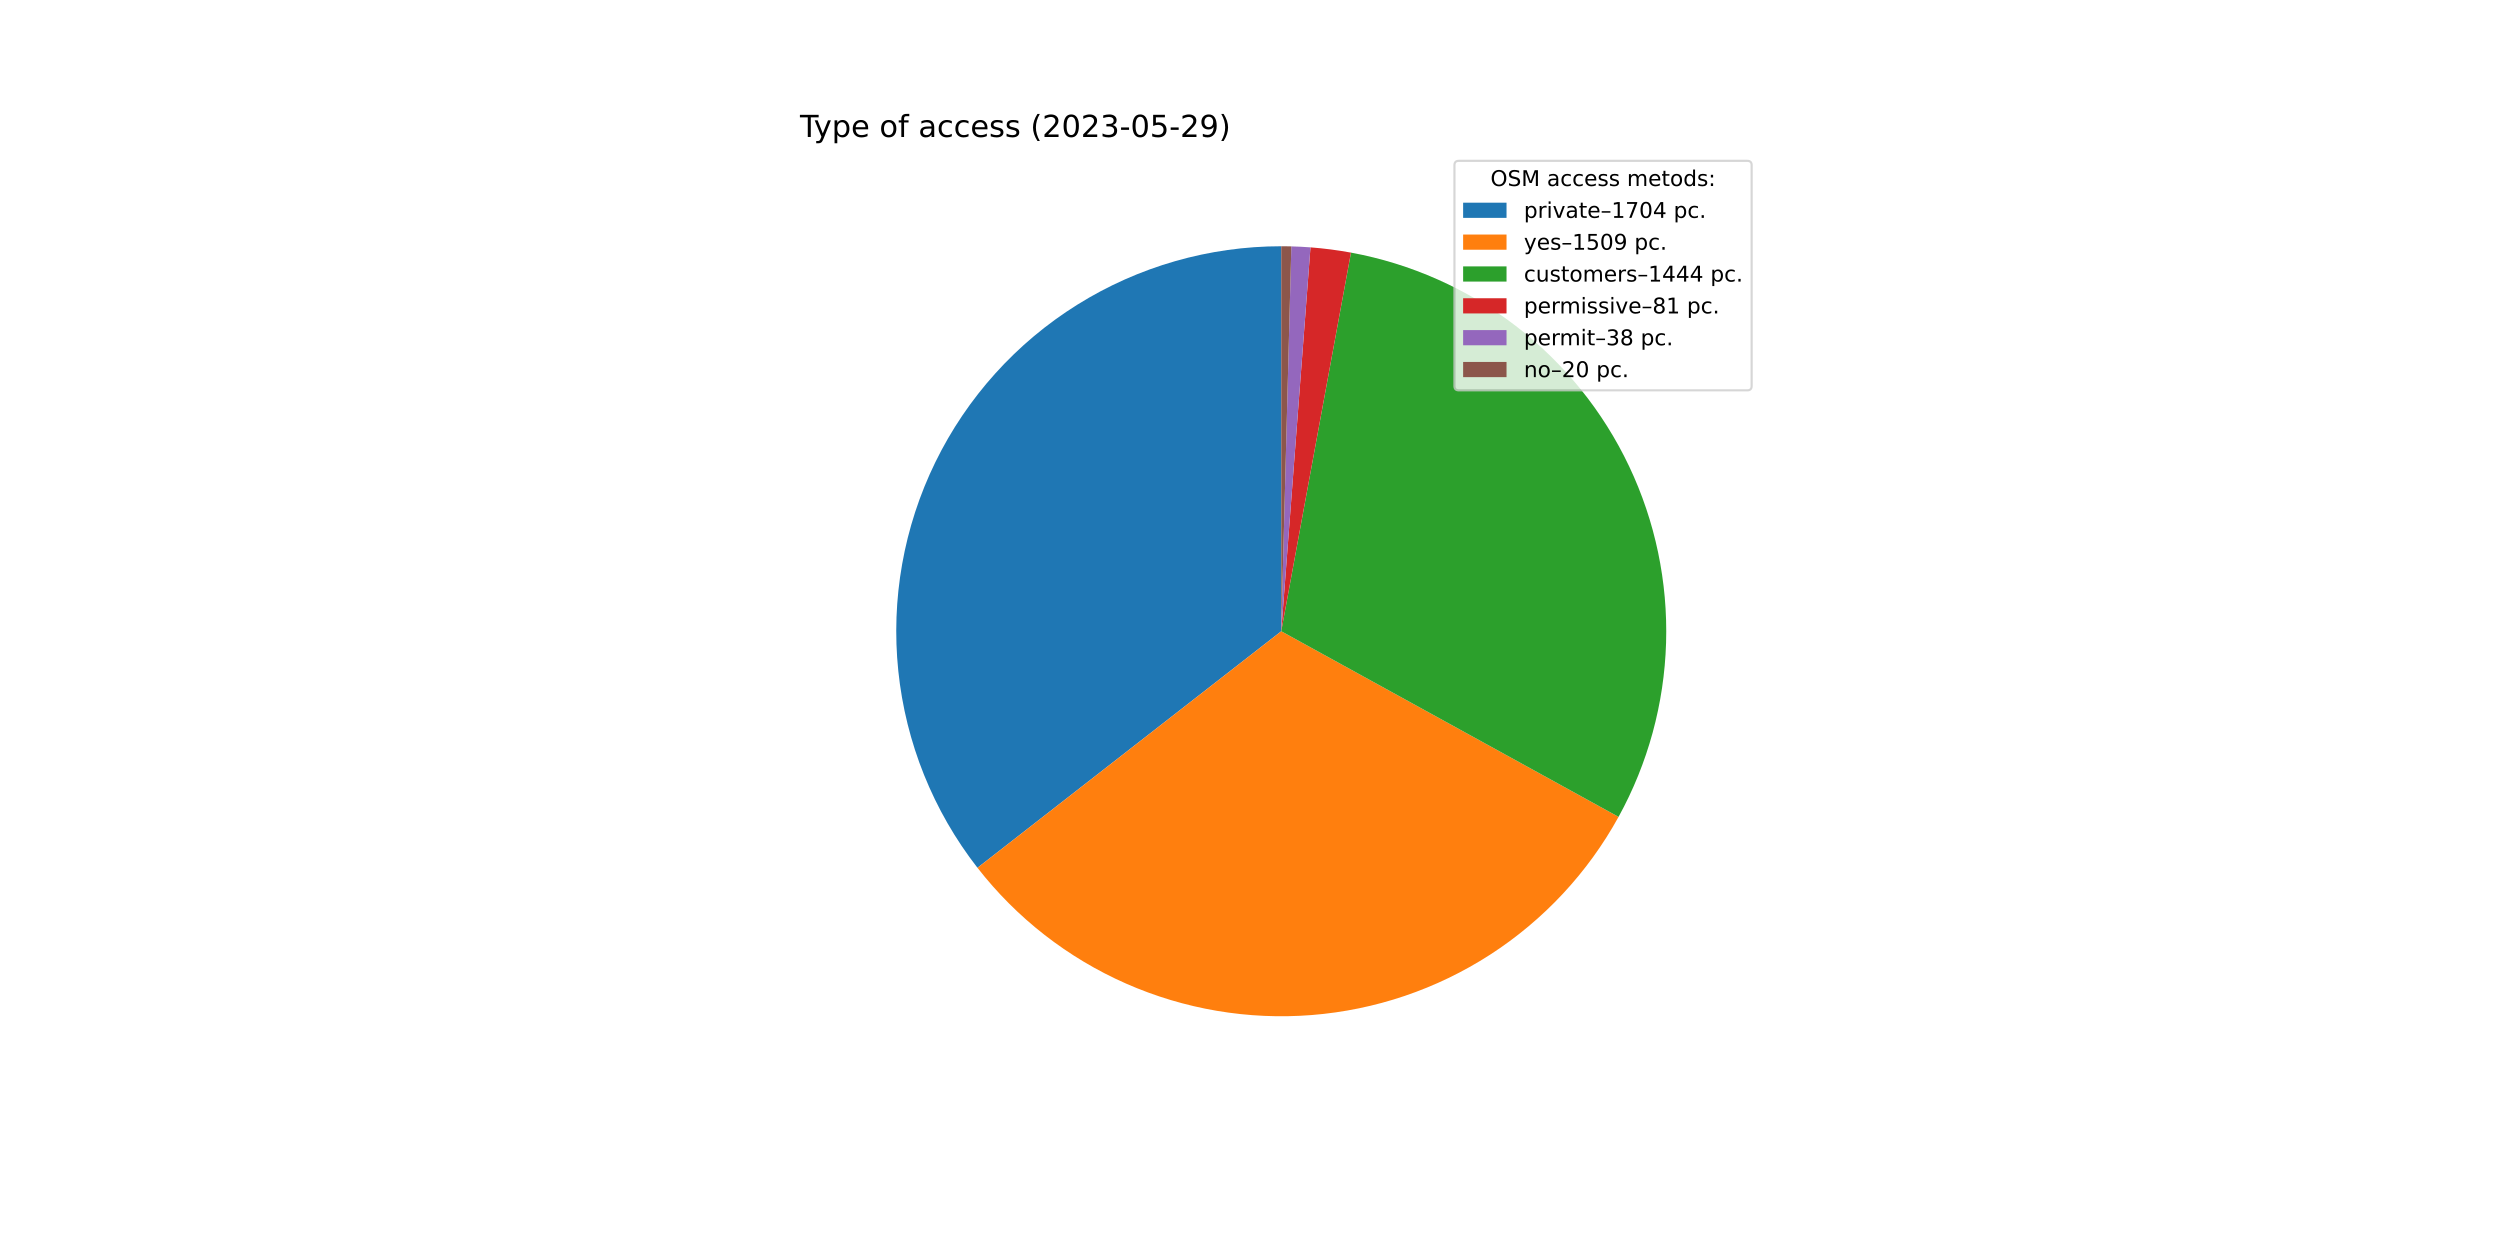
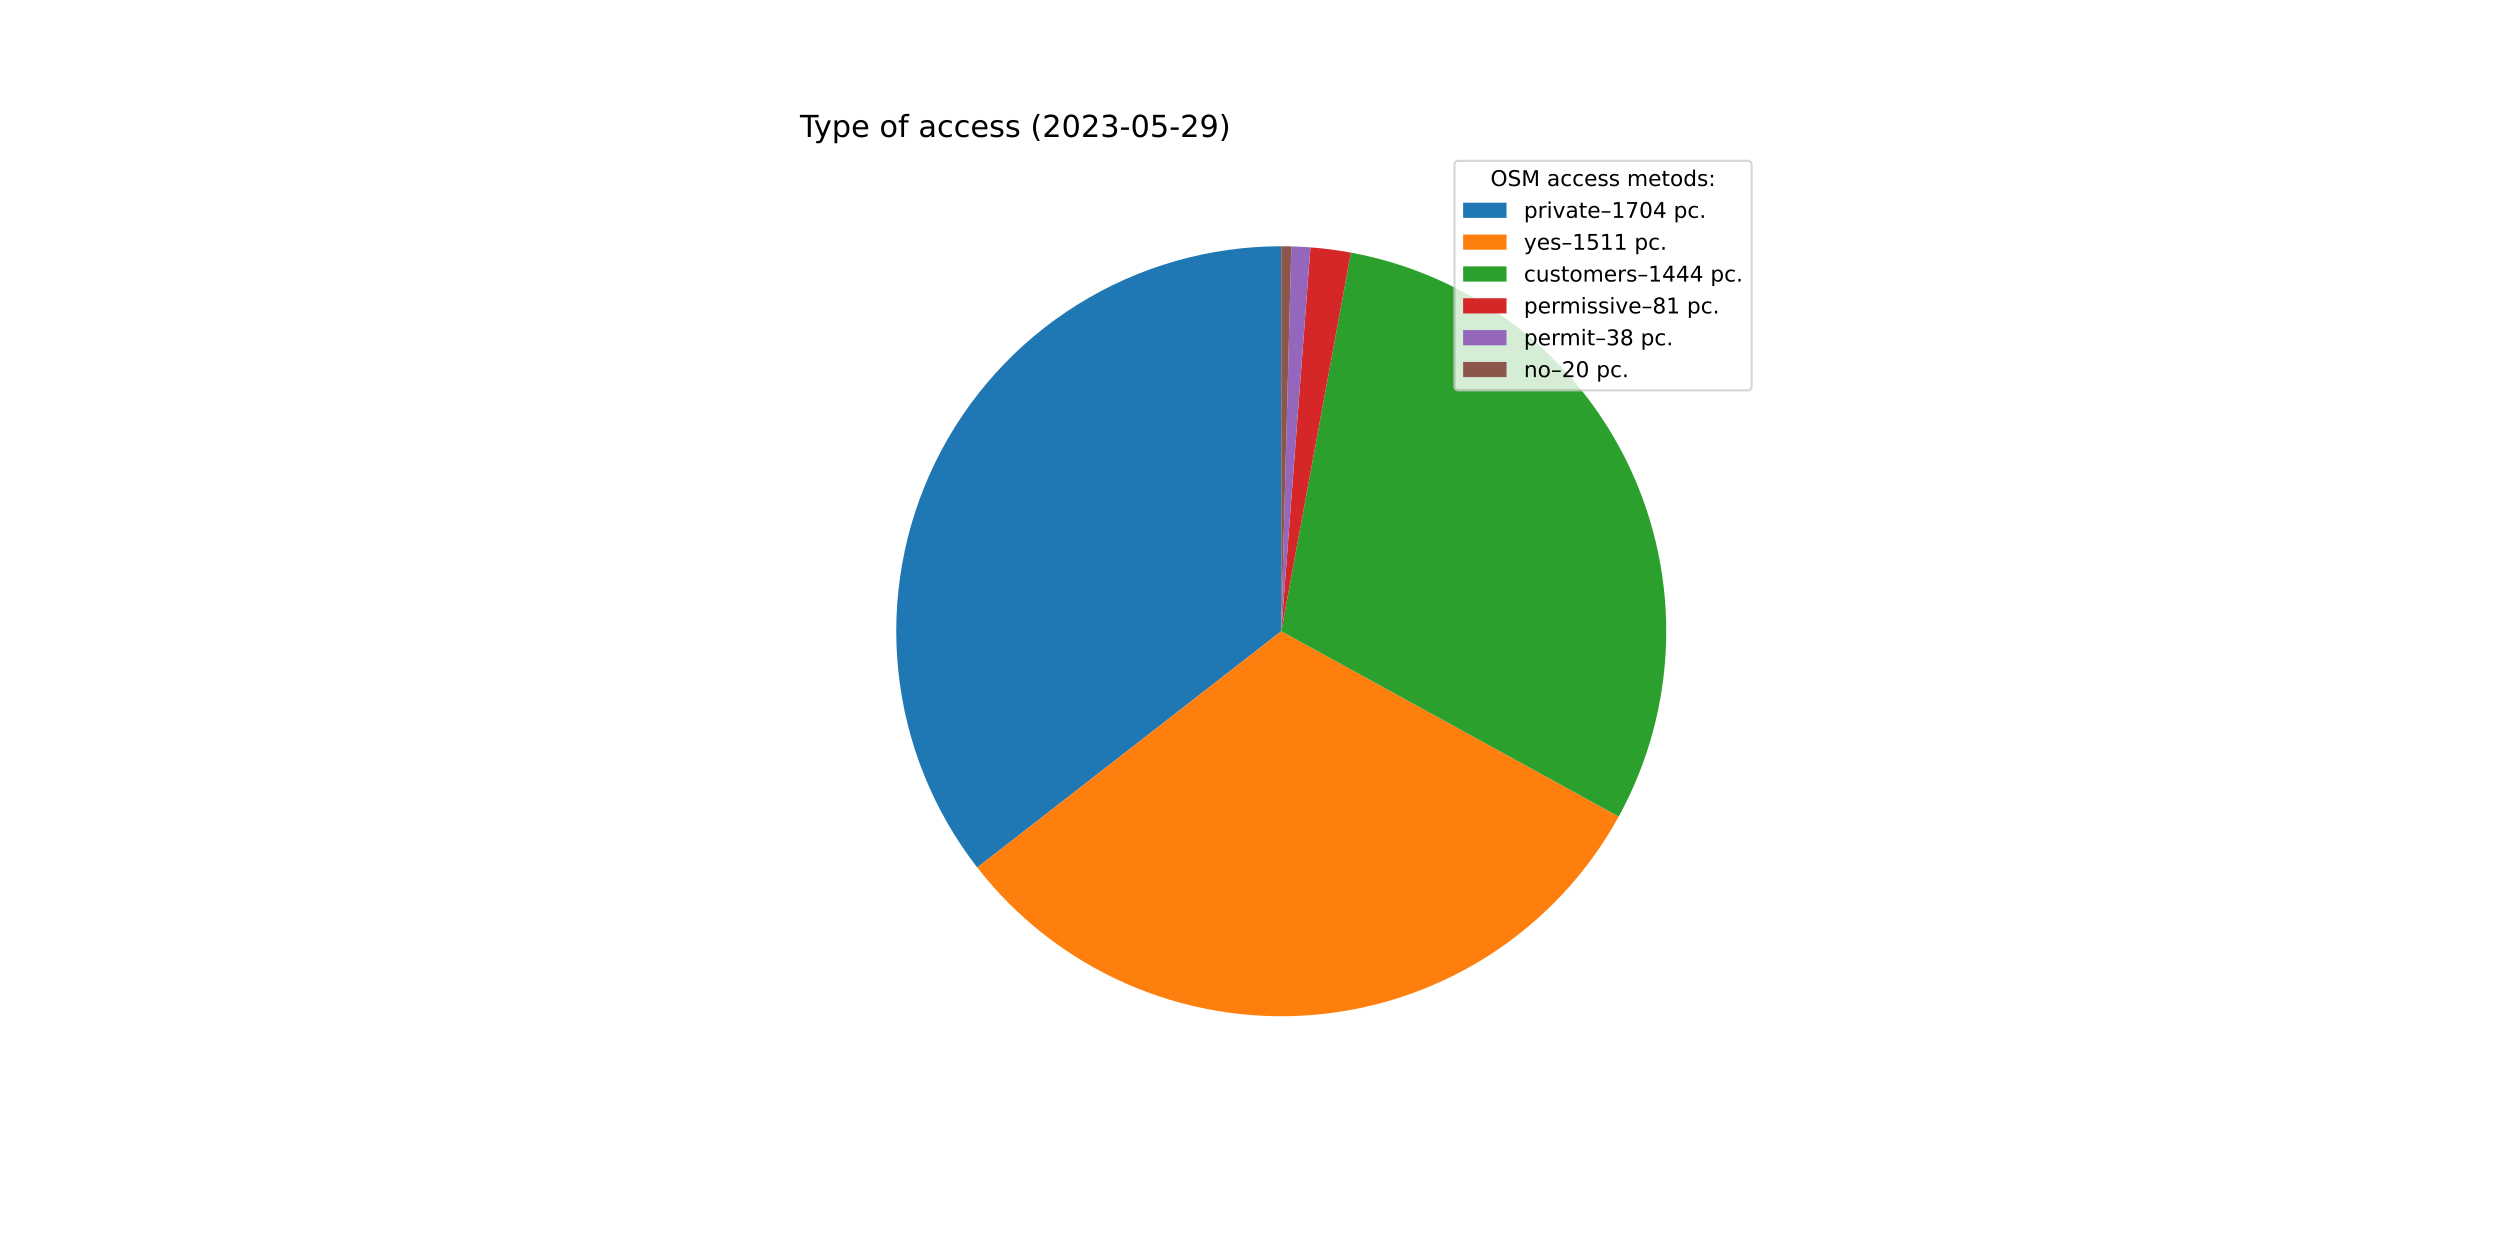
<svg xmlns="http://www.w3.org/2000/svg" xmlns:xlink="http://www.w3.org/1999/xlink" width="1152pt" height="576pt" viewBox="0 0 1152 576" version="1.1">
  <defs>
    <style type="text/css">*{stroke-linejoin: round; stroke-linecap: butt}</style>
  </defs>
  <g id="figure_1">
    <g id="patch_1">
      <path d="M 0 576  L 1152 576  L 1152 0  L 0 0  z " style="fill: #ffffff" />
    </g>
    <g id="axes_1">
      <g id="patch_2">
-         <path d="M 590.4 113.472  C 557.184 113.472 524.626 122.801 496.449 140.391  C 468.273 157.982 445.596 183.137 431.01 212.979  C 416.425 242.822 410.51 276.17 413.941 309.208  C 417.373 342.247 430.015 373.667 450.423 399.875  L 590.4 290.88  L 590.4 113.472  z " style="fill: #1f77b4" />
+         <path d="M 590.4 113.472  C 557.198 113.472 524.653 122.793 496.484 140.369  C 468.316 157.946 445.64 183.082 431.046 212.905  C 416.453 242.729 410.521 276.058 413.929 309.085  C 417.336 342.112 429.947 373.529 450.321 399.745  L 590.4 290.88  L 590.4 113.472  z " style="fill: #1f77b4" />
      </g>
      <g id="patch_3">
-         <path d="M 450.423 399.875  C 468.47 423.052 491.994 441.388 518.876 453.231  C 545.757 465.074 575.164 470.057 604.447 467.731  C 633.729 465.405 661.981 455.843 686.656 439.905  C 711.331 423.967 731.666 402.147 745.828 376.412  L 590.4 290.88  L 450.423 399.875  z " style="fill: #ff7f0e" />
+         <path d="M 450.321 399.745  C 468.363 422.96 491.897 441.33 518.797 453.197  C 545.698 465.063 575.131 470.058 604.441 467.731  C 633.75 465.405 662.027 455.827 686.718 439.865  C 711.409 423.902 731.749 402.049 745.902 376.278  L 590.4 290.88  L 450.321 399.745  z " style="fill: #ff7f0e" />
      </g>
      <g id="patch_4">
-         <path d="M 745.828 376.412  C 759.374 351.796 766.881 324.31 767.727 296.225  C 768.574 268.14 762.736 240.252 750.697 214.864  C 738.658 189.477 720.758 167.309 698.476 150.192  C 676.194 133.075 650.161 121.494 622.528 116.405  L 590.4 290.88  L 745.828 376.412  z " style="fill: #2ca02c" />
+         <path d="M 745.902 376.278  C 759.421 351.66 766.904 324.18 767.731 296.106  C 768.558 268.033 762.708 240.16 750.661 214.789  C 738.615 189.418 720.715 167.266 698.438 150.162  C 676.16 133.059 650.137 121.487 622.515 116.403  L 590.4 290.88  L 745.902 376.278  z " style="fill: #2ca02c" />
      </g>
      <g id="patch_5">
-         <path d="M 622.528 116.405  C 619.442 115.837 616.342 115.351 613.23 114.947  C 610.118 114.543 606.996 114.222 603.867 113.984  L 590.4 290.88  L 622.528 116.405  z " style="fill: #d62728" />
+         <path d="M 622.515 116.403  C 619.43 115.835 616.331 115.349 613.22 114.946  C 610.11 114.542 606.989 114.221 603.862 113.983  L 590.4 290.88  L 622.515 116.403  z " style="fill: #d62728" />
      </g>
      <g id="patch_6">
-         <path d="M 603.867 113.984  C 602.4 113.872 600.931 113.779 599.46 113.704  C 597.99 113.628 596.519 113.571 595.048 113.533  L 590.4 290.88  L 603.867 113.984  z " style="fill: #9467bd" />
+         <path d="M 603.862 113.983  C 602.395 113.872 600.926 113.778 599.457 113.703  C 597.987 113.628 596.517 113.571 595.046 113.533  L 590.4 290.88  L 603.862 113.983  z " style="fill: #9467bd" />
      </g>
      <g id="patch_7">
-         <path d="M 595.048 113.533  C 594.273 113.513 593.499 113.497 592.724 113.487  C 591.949 113.477 591.175 113.472 590.4 113.472  L 590.4 290.88  L 595.048 113.533  z " style="fill: #8c564b" />
+         <path d="M 595.046 113.533  C 594.272 113.513 593.497 113.497 592.723 113.487  C 591.949 113.477 591.174 113.472 590.4 113.472  L 590.4 290.88  L 595.046 113.533  z " style="fill: #8c564b" />
      </g>
      <g id="matplotlib.axis_1" />
      <g id="matplotlib.axis_2" />
      <g id="text_1">
        <g transform="translate(368.64 63.12)scale(0.14 -0.14)">
          <defs>
            <path id="DejaVuSans-54" d="M -19 4666  L 3928 4666  L 3928 4134  L 2272 4134  L 2272 0  L 1638 0  L 1638 4134  L -19 4134  L -19 4666  z " transform="scale(0.015625)" />
            <path id="DejaVuSans-79" d="M 2059 -325  Q 1816 -950 1584 -1140  Q 1353 -1331 966 -1331  L 506 -1331  L 506 -850  L 844 -850  Q 1081 -850 1212 -737  Q 1344 -625 1503 -206  L 1606 56  L 191 3500  L 800 3500  L 1894 763  L 2988 3500  L 3597 3500  L 2059 -325  z " transform="scale(0.015625)" />
            <path id="DejaVuSans-70" d="M 1159 525  L 1159 -1331  L 581 -1331  L 581 3500  L 1159 3500  L 1159 2969  Q 1341 3281 1617 3432  Q 1894 3584 2278 3584  Q 2916 3584 3314 3078  Q 3713 2572 3713 1747  Q 3713 922 3314 415  Q 2916 -91 2278 -91  Q 1894 -91 1617 61  Q 1341 213 1159 525  z M 3116 1747  Q 3116 2381 2855 2742  Q 2594 3103 2138 3103  Q 1681 3103 1420 2742  Q 1159 2381 1159 1747  Q 1159 1113 1420 752  Q 1681 391 2138 391  Q 2594 391 2855 752  Q 3116 1113 3116 1747  z " transform="scale(0.015625)" />
            <path id="DejaVuSans-65" d="M 3597 1894  L 3597 1613  L 953 1613  Q 991 1019 1311 708  Q 1631 397 2203 397  Q 2534 397 2845 478  Q 3156 559 3463 722  L 3463 178  Q 3153 47 2828 -22  Q 2503 -91 2169 -91  Q 1331 -91 842 396  Q 353 884 353 1716  Q 353 2575 817 3079  Q 1281 3584 2069 3584  Q 2775 3584 3186 3129  Q 3597 2675 3597 1894  z M 3022 2063  Q 3016 2534 2758 2815  Q 2500 3097 2075 3097  Q 1594 3097 1305 2825  Q 1016 2553 972 2059  L 3022 2063  z " transform="scale(0.015625)" />
            <path id="DejaVuSans-20" transform="scale(0.015625)" />
            <path id="DejaVuSans-6f" d="M 1959 3097  Q 1497 3097 1228 2736  Q 959 2375 959 1747  Q 959 1119 1226 758  Q 1494 397 1959 397  Q 2419 397 2687 759  Q 2956 1122 2956 1747  Q 2956 2369 2687 2733  Q 2419 3097 1959 3097  z M 1959 3584  Q 2709 3584 3137 3096  Q 3566 2609 3566 1747  Q 3566 888 3137 398  Q 2709 -91 1959 -91  Q 1206 -91 779 398  Q 353 888 353 1747  Q 353 2609 779 3096  Q 1206 3584 1959 3584  z " transform="scale(0.015625)" />
            <path id="DejaVuSans-66" d="M 2375 4863  L 2375 4384  L 1825 4384  Q 1516 4384 1395 4259  Q 1275 4134 1275 3809  L 1275 3500  L 2222 3500  L 2222 3053  L 1275 3053  L 1275 0  L 697 0  L 697 3053  L 147 3053  L 147 3500  L 697 3500  L 697 3744  Q 697 4328 969 4595  Q 1241 4863 1831 4863  L 2375 4863  z " transform="scale(0.015625)" />
            <path id="DejaVuSans-61" d="M 2194 1759  Q 1497 1759 1228 1600  Q 959 1441 959 1056  Q 959 750 1161 570  Q 1363 391 1709 391  Q 2188 391 2477 730  Q 2766 1069 2766 1631  L 2766 1759  L 2194 1759  z M 3341 1997  L 3341 0  L 2766 0  L 2766 531  Q 2569 213 2275 61  Q 1981 -91 1556 -91  Q 1019 -91 701 211  Q 384 513 384 1019  Q 384 1609 779 1909  Q 1175 2209 1959 2209  L 2766 2209  L 2766 2266  Q 2766 2663 2505 2880  Q 2244 3097 1772 3097  Q 1472 3097 1187 3025  Q 903 2953 641 2809  L 641 3341  Q 956 3463 1253 3523  Q 1550 3584 1831 3584  Q 2591 3584 2966 3190  Q 3341 2797 3341 1997  z " transform="scale(0.015625)" />
            <path id="DejaVuSans-63" d="M 3122 3366  L 3122 2828  Q 2878 2963 2633 3030  Q 2388 3097 2138 3097  Q 1578 3097 1268 2742  Q 959 2388 959 1747  Q 959 1106 1268 751  Q 1578 397 2138 397  Q 2388 397 2633 464  Q 2878 531 3122 666  L 3122 134  Q 2881 22 2623 -34  Q 2366 -91 2075 -91  Q 1284 -91 818 406  Q 353 903 353 1747  Q 353 2603 823 3093  Q 1294 3584 2113 3584  Q 2378 3584 2631 3529  Q 2884 3475 3122 3366  z " transform="scale(0.015625)" />
            <path id="DejaVuSans-73" d="M 2834 3397  L 2834 2853  Q 2591 2978 2328 3040  Q 2066 3103 1784 3103  Q 1356 3103 1142 2972  Q 928 2841 928 2578  Q 928 2378 1081 2264  Q 1234 2150 1697 2047  L 1894 2003  Q 2506 1872 2764 1633  Q 3022 1394 3022 966  Q 3022 478 2636 193  Q 2250 -91 1575 -91  Q 1294 -91 989 -36  Q 684 19 347 128  L 347 722  Q 666 556 975 473  Q 1284 391 1588 391  Q 1994 391 2212 530  Q 2431 669 2431 922  Q 2431 1156 2273 1281  Q 2116 1406 1581 1522  L 1381 1569  Q 847 1681 609 1914  Q 372 2147 372 2553  Q 372 3047 722 3315  Q 1072 3584 1716 3584  Q 2034 3584 2315 3537  Q 2597 3491 2834 3397  z " transform="scale(0.015625)" />
            <path id="DejaVuSans-28" d="M 1984 4856  Q 1566 4138 1362 3434  Q 1159 2731 1159 2009  Q 1159 1288 1364 580  Q 1569 -128 1984 -844  L 1484 -844  Q 1016 -109 783 600  Q 550 1309 550 2009  Q 550 2706 781 3412  Q 1013 4119 1484 4856  L 1984 4856  z " transform="scale(0.015625)" />
            <path id="DejaVuSans-32" d="M 1228 531  L 3431 531  L 3431 0  L 469 0  L 469 531  Q 828 903 1448 1529  Q 2069 2156 2228 2338  Q 2531 2678 2651 2914  Q 2772 3150 2772 3378  Q 2772 3750 2511 3984  Q 2250 4219 1831 4219  Q 1534 4219 1204 4116  Q 875 4013 500 3803  L 500 4441  Q 881 4594 1212 4672  Q 1544 4750 1819 4750  Q 2544 4750 2975 4387  Q 3406 4025 3406 3419  Q 3406 3131 3298 2873  Q 3191 2616 2906 2266  Q 2828 2175 2409 1742  Q 1991 1309 1228 531  z " transform="scale(0.015625)" />
            <path id="DejaVuSans-30" d="M 2034 4250  Q 1547 4250 1301 3770  Q 1056 3291 1056 2328  Q 1056 1369 1301 889  Q 1547 409 2034 409  Q 2525 409 2770 889  Q 3016 1369 3016 2328  Q 3016 3291 2770 3770  Q 2525 4250 2034 4250  z M 2034 4750  Q 2819 4750 3233 4129  Q 3647 3509 3647 2328  Q 3647 1150 3233 529  Q 2819 -91 2034 -91  Q 1250 -91 836 529  Q 422 1150 422 2328  Q 422 3509 836 4129  Q 1250 4750 2034 4750  z " transform="scale(0.015625)" />
            <path id="DejaVuSans-33" d="M 2597 2516  Q 3050 2419 3304 2112  Q 3559 1806 3559 1356  Q 3559 666 3084 287  Q 2609 -91 1734 -91  Q 1441 -91 1130 -33  Q 819 25 488 141  L 488 750  Q 750 597 1062 519  Q 1375 441 1716 441  Q 2309 441 2620 675  Q 2931 909 2931 1356  Q 2931 1769 2642 2001  Q 2353 2234 1838 2234  L 1294 2234  L 1294 2753  L 1863 2753  Q 2328 2753 2575 2939  Q 2822 3125 2822 3475  Q 2822 3834 2567 4026  Q 2313 4219 1838 4219  Q 1578 4219 1281 4162  Q 984 4106 628 3988  L 628 4550  Q 988 4650 1302 4700  Q 1616 4750 1894 4750  Q 2613 4750 3031 4423  Q 3450 4097 3450 3541  Q 3450 3153 3228 2886  Q 3006 2619 2597 2516  z " transform="scale(0.015625)" />
            <path id="DejaVuSans-2d" d="M 313 2009  L 1997 2009  L 1997 1497  L 313 1497  L 313 2009  z " transform="scale(0.015625)" />
            <path id="DejaVuSans-35" d="M 691 4666  L 3169 4666  L 3169 4134  L 1269 4134  L 1269 2991  Q 1406 3038 1543 3061  Q 1681 3084 1819 3084  Q 2600 3084 3056 2656  Q 3513 2228 3513 1497  Q 3513 744 3044 326  Q 2575 -91 1722 -91  Q 1428 -91 1123 -41  Q 819 9 494 109  L 494 744  Q 775 591 1075 516  Q 1375 441 1709 441  Q 2250 441 2565 725  Q 2881 1009 2881 1497  Q 2881 1984 2565 2268  Q 2250 2553 1709 2553  Q 1456 2553 1204 2497  Q 953 2441 691 2322  L 691 4666  z " transform="scale(0.015625)" />
            <path id="DejaVuSans-39" d="M 703 97  L 703 672  Q 941 559 1184 500  Q 1428 441 1663 441  Q 2288 441 2617 861  Q 2947 1281 2994 2138  Q 2813 1869 2534 1725  Q 2256 1581 1919 1581  Q 1219 1581 811 2004  Q 403 2428 403 3163  Q 403 3881 828 4315  Q 1253 4750 1959 4750  Q 2769 4750 3195 4129  Q 3622 3509 3622 2328  Q 3622 1225 3098 567  Q 2575 -91 1691 -91  Q 1453 -91 1209 -44  Q 966 3 703 97  z M 1959 2075  Q 2384 2075 2632 2365  Q 2881 2656 2881 3163  Q 2881 3666 2632 3958  Q 2384 4250 1959 4250  Q 1534 4250 1286 3958  Q 1038 3666 1038 3163  Q 1038 2656 1286 2365  Q 1534 2075 1959 2075  z " transform="scale(0.015625)" />
            <path id="DejaVuSans-29" d="M 513 4856  L 1013 4856  Q 1481 4119 1714 3412  Q 1947 2706 1947 2009  Q 1947 1309 1714 600  Q 1481 -109 1013 -844  L 513 -844  Q 928 -128 1133 580  Q 1338 1288 1338 2009  Q 1338 2731 1133 3434  Q 928 4138 513 4856  z " transform="scale(0.015625)" />
          </defs>
          <use xlink:href="#DejaVuSans-54" />
          <use xlink:href="#DejaVuSans-79" x="45.459" />
          <use xlink:href="#DejaVuSans-70" x="104.639" />
          <use xlink:href="#DejaVuSans-65" x="168.115" />
          <use xlink:href="#DejaVuSans-20" x="229.639" />
          <use xlink:href="#DejaVuSans-6f" x="261.426" />
          <use xlink:href="#DejaVuSans-66" x="322.607" />
          <use xlink:href="#DejaVuSans-20" x="357.812" />
          <use xlink:href="#DejaVuSans-61" x="389.6" />
          <use xlink:href="#DejaVuSans-63" x="450.879" />
          <use xlink:href="#DejaVuSans-63" x="505.859" />
          <use xlink:href="#DejaVuSans-65" x="560.84" />
          <use xlink:href="#DejaVuSans-73" x="622.363" />
          <use xlink:href="#DejaVuSans-73" x="674.463" />
          <use xlink:href="#DejaVuSans-20" x="726.562" />
          <use xlink:href="#DejaVuSans-28" x="758.35" />
          <use xlink:href="#DejaVuSans-32" x="797.363" />
          <use xlink:href="#DejaVuSans-30" x="860.986" />
          <use xlink:href="#DejaVuSans-32" x="924.609" />
          <use xlink:href="#DejaVuSans-33" x="988.232" />
          <use xlink:href="#DejaVuSans-2d" x="1051.855" />
          <use xlink:href="#DejaVuSans-30" x="1087.939" />
          <use xlink:href="#DejaVuSans-35" x="1151.562" />
          <use xlink:href="#DejaVuSans-2d" x="1215.186" />
          <use xlink:href="#DejaVuSans-32" x="1251.27" />
          <use xlink:href="#DejaVuSans-39" x="1314.893" />
          <use xlink:href="#DejaVuSans-29" x="1378.516" />
        </g>
      </g>
      <g id="legend_1">
        <g id="patch_8">
          <path d="M 672.208 179.867  L 805.16 179.867  Q 807.16 179.867 807.16 177.867  L 807.16 76.12  Q 807.16 74.12 805.16 74.12  L 672.208 74.12  Q 670.208 74.12 670.208 76.12  L 670.208 177.867  Q 670.208 179.867 672.208 179.867  z " style="fill: #ffffff; opacity: 0.8; stroke: #cccccc; stroke-linejoin: miter" />
        </g>
        <g id="text_2">
          <g transform="translate(686.8038 85.71844)scale(0.1 -0.1)">
            <defs>
              <path id="DejaVuSans-4f" d="M 2522 4238  Q 1834 4238 1429 3725  Q 1025 3213 1025 2328  Q 1025 1447 1429 934  Q 1834 422 2522 422  Q 3209 422 3611 934  Q 4013 1447 4013 2328  Q 4013 3213 3611 3725  Q 3209 4238 2522 4238  z M 2522 4750  Q 3503 4750 4090 4092  Q 4678 3434 4678 2328  Q 4678 1225 4090 567  Q 3503 -91 2522 -91  Q 1538 -91 948 565  Q 359 1222 359 2328  Q 359 3434 948 4092  Q 1538 4750 2522 4750  z " transform="scale(0.015625)" />
              <path id="DejaVuSans-53" d="M 3425 4513  L 3425 3897  Q 3066 4069 2747 4153  Q 2428 4238 2131 4238  Q 1616 4238 1336 4038  Q 1056 3838 1056 3469  Q 1056 3159 1242 3001  Q 1428 2844 1947 2747  L 2328 2669  Q 3034 2534 3370 2195  Q 3706 1856 3706 1288  Q 3706 609 3251 259  Q 2797 -91 1919 -91  Q 1588 -91 1214 -16  Q 841 59 441 206  L 441 856  Q 825 641 1194 531  Q 1563 422 1919 422  Q 2459 422 2753 634  Q 3047 847 3047 1241  Q 3047 1584 2836 1778  Q 2625 1972 2144 2069  L 1759 2144  Q 1053 2284 737 2584  Q 422 2884 422 3419  Q 422 4038 858 4394  Q 1294 4750 2059 4750  Q 2388 4750 2728 4690  Q 3069 4631 3425 4513  z " transform="scale(0.015625)" />
              <path id="DejaVuSans-4d" d="M 628 4666  L 1569 4666  L 2759 1491  L 3956 4666  L 4897 4666  L 4897 0  L 4281 0  L 4281 4097  L 3078 897  L 2444 897  L 1241 4097  L 1241 0  L 628 0  L 628 4666  z " transform="scale(0.015625)" />
              <path id="DejaVuSans-6d" d="M 3328 2828  Q 3544 3216 3844 3400  Q 4144 3584 4550 3584  Q 5097 3584 5394 3201  Q 5691 2819 5691 2113  L 5691 0  L 5113 0  L 5113 2094  Q 5113 2597 4934 2840  Q 4756 3084 4391 3084  Q 3944 3084 3684 2787  Q 3425 2491 3425 1978  L 3425 0  L 2847 0  L 2847 2094  Q 2847 2600 2669 2842  Q 2491 3084 2119 3084  Q 1678 3084 1418 2786  Q 1159 2488 1159 1978  L 1159 0  L 581 0  L 581 3500  L 1159 3500  L 1159 2956  Q 1356 3278 1631 3431  Q 1906 3584 2284 3584  Q 2666 3584 2933 3390  Q 3200 3197 3328 2828  z " transform="scale(0.015625)" />
              <path id="DejaVuSans-74" d="M 1172 4494  L 1172 3500  L 2356 3500  L 2356 3053  L 1172 3053  L 1172 1153  Q 1172 725 1289 603  Q 1406 481 1766 481  L 2356 481  L 2356 0  L 1766 0  Q 1100 0 847 248  Q 594 497 594 1153  L 594 3053  L 172 3053  L 172 3500  L 594 3500  L 594 4494  L 1172 4494  z " transform="scale(0.015625)" />
              <path id="DejaVuSans-64" d="M 2906 2969  L 2906 4863  L 3481 4863  L 3481 0  L 2906 0  L 2906 525  Q 2725 213 2448 61  Q 2172 -91 1784 -91  Q 1150 -91 751 415  Q 353 922 353 1747  Q 353 2572 751 3078  Q 1150 3584 1784 3584  Q 2172 3584 2448 3432  Q 2725 3281 2906 2969  z M 947 1747  Q 947 1113 1208 752  Q 1469 391 1925 391  Q 2381 391 2643 752  Q 2906 1113 2906 1747  Q 2906 2381 2643 2742  Q 2381 3103 1925 3103  Q 1469 3103 1208 2742  Q 947 2381 947 1747  z " transform="scale(0.015625)" />
              <path id="DejaVuSans-3a" d="M 750 794  L 1409 794  L 1409 0  L 750 0  L 750 794  z M 750 3309  L 1409 3309  L 1409 2516  L 750 2516  L 750 3309  z " transform="scale(0.015625)" />
            </defs>
            <use xlink:href="#DejaVuSans-4f" />
            <use xlink:href="#DejaVuSans-53" x="78.711" />
            <use xlink:href="#DejaVuSans-4d" x="142.188" />
            <use xlink:href="#DejaVuSans-20" x="228.467" />
            <use xlink:href="#DejaVuSans-61" x="260.254" />
            <use xlink:href="#DejaVuSans-63" x="321.533" />
            <use xlink:href="#DejaVuSans-63" x="376.514" />
            <use xlink:href="#DejaVuSans-65" x="431.494" />
            <use xlink:href="#DejaVuSans-73" x="493.018" />
            <use xlink:href="#DejaVuSans-73" x="545.117" />
            <use xlink:href="#DejaVuSans-20" x="597.217" />
            <use xlink:href="#DejaVuSans-6d" x="629.004" />
            <use xlink:href="#DejaVuSans-65" x="726.416" />
            <use xlink:href="#DejaVuSans-74" x="787.939" />
            <use xlink:href="#DejaVuSans-6f" x="827.148" />
            <use xlink:href="#DejaVuSans-64" x="888.33" />
            <use xlink:href="#DejaVuSans-73" x="951.807" />
            <use xlink:href="#DejaVuSans-3a" x="1003.906" />
          </g>
        </g>
        <g id="patch_9">
          <path d="M 674.208 100.397  L 694.208 100.397  L 694.208 93.397  L 674.208 93.397  z " style="fill: #1f77b4" />
        </g>
        <g id="text_3">
          <g transform="translate(702.2084 100.3966)scale(0.1 -0.1)">
            <defs>
              <path id="DejaVuSans-72" d="M 2631 2963  Q 2534 3019 2420 3045  Q 2306 3072 2169 3072  Q 1681 3072 1420 2755  Q 1159 2438 1159 1844  L 1159 0  L 581 0  L 581 3500  L 1159 3500  L 1159 2956  Q 1341 3275 1631 3429  Q 1922 3584 2338 3584  Q 2397 3584 2469 3576  Q 2541 3569 2628 3553  L 2631 2963  z " transform="scale(0.015625)" />
              <path id="DejaVuSans-69" d="M 603 3500  L 1178 3500  L 1178 0  L 603 0  L 603 3500  z M 603 4863  L 1178 4863  L 1178 4134  L 603 4134  L 603 4863  z " transform="scale(0.015625)" />
              <path id="DejaVuSans-76" d="M 191 3500  L 800 3500  L 1894 563  L 2988 3500  L 3597 3500  L 2284 0  L 1503 0  L 191 3500  z " transform="scale(0.015625)" />
              <path id="DejaVuSans-2013" d="M 313 1978  L 2888 1978  L 2888 1528  L 313 1528  L 313 1978  z " transform="scale(0.015625)" />
              <path id="DejaVuSans-31" d="M 794 531  L 1825 531  L 1825 4091  L 703 3866  L 703 4441  L 1819 4666  L 2450 4666  L 2450 531  L 3481 531  L 3481 0  L 794 0  L 794 531  z " transform="scale(0.015625)" />
              <path id="DejaVuSans-37" d="M 525 4666  L 3525 4666  L 3525 4397  L 1831 0  L 1172 0  L 2766 4134  L 525 4134  L 525 4666  z " transform="scale(0.015625)" />
              <path id="DejaVuSans-34" d="M 2419 4116  L 825 1625  L 2419 1625  L 2419 4116  z M 2253 4666  L 3047 4666  L 3047 1625  L 3713 1625  L 3713 1100  L 3047 1100  L 3047 0  L 2419 0  L 2419 1100  L 313 1100  L 313 1709  L 2253 4666  z " transform="scale(0.015625)" />
              <path id="DejaVuSans-2e" d="M 684 794  L 1344 794  L 1344 0  L 684 0  L 684 794  z " transform="scale(0.015625)" />
            </defs>
            <use xlink:href="#DejaVuSans-70" />
            <use xlink:href="#DejaVuSans-72" x="63.477" />
            <use xlink:href="#DejaVuSans-69" x="104.59" />
            <use xlink:href="#DejaVuSans-76" x="132.373" />
            <use xlink:href="#DejaVuSans-61" x="191.553" />
            <use xlink:href="#DejaVuSans-74" x="252.832" />
            <use xlink:href="#DejaVuSans-65" x="292.041" />
            <use xlink:href="#DejaVuSans-2013" x="353.564" />
            <use xlink:href="#DejaVuSans-31" x="403.564" />
            <use xlink:href="#DejaVuSans-37" x="467.188" />
            <use xlink:href="#DejaVuSans-30" x="530.811" />
            <use xlink:href="#DejaVuSans-34" x="594.434" />
            <use xlink:href="#DejaVuSans-20" x="658.057" />
            <use xlink:href="#DejaVuSans-70" x="689.844" />
            <use xlink:href="#DejaVuSans-63" x="753.32" />
            <use xlink:href="#DejaVuSans-2e" x="808.301" />
          </g>
        </g>
        <g id="patch_10">
          <path d="M 674.208 115.075  L 694.208 115.075  L 694.208 108.075  L 674.208 108.075  z " style="fill: #ff7f0e" />
        </g>
        <g id="text_4">
          <g transform="translate(702.2084 115.0747)scale(0.1 -0.1)">
            <use xlink:href="#DejaVuSans-79" />
            <use xlink:href="#DejaVuSans-65" x="59.18" />
            <use xlink:href="#DejaVuSans-73" x="120.703" />
            <use xlink:href="#DejaVuSans-2013" x="172.803" />
            <use xlink:href="#DejaVuSans-31" x="222.803" />
            <use xlink:href="#DejaVuSans-35" x="286.426" />
-             <use xlink:href="#DejaVuSans-30" x="350.049" />
-             <use xlink:href="#DejaVuSans-39" x="413.672" />
+             <use xlink:href="#DejaVuSans-31" x="350.049" />
+             <use xlink:href="#DejaVuSans-31" x="413.672" />
            <use xlink:href="#DejaVuSans-20" x="477.295" />
            <use xlink:href="#DejaVuSans-70" x="509.082" />
            <use xlink:href="#DejaVuSans-63" x="572.559" />
            <use xlink:href="#DejaVuSans-2e" x="627.539" />
          </g>
        </g>
        <g id="patch_11">
          <path d="M 674.208 129.753  L 694.208 129.753  L 694.208 122.753  L 674.208 122.753  z " style="fill: #2ca02c" />
        </g>
        <g id="text_5">
          <g transform="translate(702.2084 129.7528)scale(0.1 -0.1)">
            <defs>
              <path id="DejaVuSans-75" d="M 544 1381  L 544 3500  L 1119 3500  L 1119 1403  Q 1119 906 1312 657  Q 1506 409 1894 409  Q 2359 409 2629 706  Q 2900 1003 2900 1516  L 2900 3500  L 3475 3500  L 3475 0  L 2900 0  L 2900 538  Q 2691 219 2414 64  Q 2138 -91 1772 -91  Q 1169 -91 856 284  Q 544 659 544 1381  z M 1991 3584  L 1991 3584  z " transform="scale(0.015625)" />
            </defs>
            <use xlink:href="#DejaVuSans-63" />
            <use xlink:href="#DejaVuSans-75" x="54.98" />
            <use xlink:href="#DejaVuSans-73" x="118.359" />
            <use xlink:href="#DejaVuSans-74" x="170.459" />
            <use xlink:href="#DejaVuSans-6f" x="209.668" />
            <use xlink:href="#DejaVuSans-6d" x="270.85" />
            <use xlink:href="#DejaVuSans-65" x="368.262" />
            <use xlink:href="#DejaVuSans-72" x="429.785" />
            <use xlink:href="#DejaVuSans-73" x="470.898" />
            <use xlink:href="#DejaVuSans-2013" x="522.998" />
            <use xlink:href="#DejaVuSans-31" x="572.998" />
            <use xlink:href="#DejaVuSans-34" x="636.621" />
            <use xlink:href="#DejaVuSans-34" x="700.244" />
            <use xlink:href="#DejaVuSans-34" x="763.867" />
            <use xlink:href="#DejaVuSans-20" x="827.49" />
            <use xlink:href="#DejaVuSans-70" x="859.277" />
            <use xlink:href="#DejaVuSans-63" x="922.754" />
            <use xlink:href="#DejaVuSans-2e" x="977.734" />
          </g>
        </g>
        <g id="patch_12">
          <path d="M 674.208 144.431  L 694.208 144.431  L 694.208 137.431  L 674.208 137.431  z " style="fill: #d62728" />
        </g>
        <g id="text_6">
          <g transform="translate(702.2084 144.4309)scale(0.1 -0.1)">
            <defs>
              <path id="DejaVuSans-38" d="M 2034 2216  Q 1584 2216 1326 1975  Q 1069 1734 1069 1313  Q 1069 891 1326 650  Q 1584 409 2034 409  Q 2484 409 2743 651  Q 3003 894 3003 1313  Q 3003 1734 2745 1975  Q 2488 2216 2034 2216  z M 1403 2484  Q 997 2584 770 2862  Q 544 3141 544 3541  Q 544 4100 942 4425  Q 1341 4750 2034 4750  Q 2731 4750 3128 4425  Q 3525 4100 3525 3541  Q 3525 3141 3298 2862  Q 3072 2584 2669 2484  Q 3125 2378 3379 2068  Q 3634 1759 3634 1313  Q 3634 634 3220 271  Q 2806 -91 2034 -91  Q 1263 -91 848 271  Q 434 634 434 1313  Q 434 1759 690 2068  Q 947 2378 1403 2484  z M 1172 3481  Q 1172 3119 1398 2916  Q 1625 2713 2034 2713  Q 2441 2713 2670 2916  Q 2900 3119 2900 3481  Q 2900 3844 2670 4047  Q 2441 4250 2034 4250  Q 1625 4250 1398 4047  Q 1172 3844 1172 3481  z " transform="scale(0.015625)" />
            </defs>
            <use xlink:href="#DejaVuSans-70" />
            <use xlink:href="#DejaVuSans-65" x="63.477" />
            <use xlink:href="#DejaVuSans-72" x="125" />
            <use xlink:href="#DejaVuSans-6d" x="164.363" />
            <use xlink:href="#DejaVuSans-69" x="261.775" />
            <use xlink:href="#DejaVuSans-73" x="289.559" />
            <use xlink:href="#DejaVuSans-73" x="341.658" />
            <use xlink:href="#DejaVuSans-69" x="393.758" />
            <use xlink:href="#DejaVuSans-76" x="421.541" />
            <use xlink:href="#DejaVuSans-65" x="480.721" />
            <use xlink:href="#DejaVuSans-2013" x="542.244" />
            <use xlink:href="#DejaVuSans-38" x="592.244" />
            <use xlink:href="#DejaVuSans-31" x="655.867" />
            <use xlink:href="#DejaVuSans-20" x="719.49" />
            <use xlink:href="#DejaVuSans-70" x="751.277" />
            <use xlink:href="#DejaVuSans-63" x="814.754" />
            <use xlink:href="#DejaVuSans-2e" x="869.734" />
          </g>
        </g>
        <g id="patch_13">
          <path d="M 674.208 159.109  L 694.208 159.109  L 694.208 152.109  L 674.208 152.109  z " style="fill: #9467bd" />
        </g>
        <g id="text_7">
          <g transform="translate(702.2084 159.1091)scale(0.1 -0.1)">
            <use xlink:href="#DejaVuSans-70" />
            <use xlink:href="#DejaVuSans-65" x="63.477" />
            <use xlink:href="#DejaVuSans-72" x="125" />
            <use xlink:href="#DejaVuSans-6d" x="164.363" />
            <use xlink:href="#DejaVuSans-69" x="261.775" />
            <use xlink:href="#DejaVuSans-74" x="289.559" />
            <use xlink:href="#DejaVuSans-2013" x="328.768" />
            <use xlink:href="#DejaVuSans-33" x="378.768" />
            <use xlink:href="#DejaVuSans-38" x="442.391" />
            <use xlink:href="#DejaVuSans-20" x="506.014" />
            <use xlink:href="#DejaVuSans-70" x="537.801" />
            <use xlink:href="#DejaVuSans-63" x="601.277" />
            <use xlink:href="#DejaVuSans-2e" x="656.258" />
          </g>
        </g>
        <g id="patch_14">
          <path d="M 674.208 173.787  L 694.208 173.787  L 694.208 166.787  L 674.208 166.787  z " style="fill: #8c564b" />
        </g>
        <g id="text_8">
          <g transform="translate(702.2084 173.7872)scale(0.1 -0.1)">
            <defs>
              <path id="DejaVuSans-6e" d="M 3513 2113  L 3513 0  L 2938 0  L 2938 2094  Q 2938 2591 2744 2837  Q 2550 3084 2163 3084  Q 1697 3084 1428 2787  Q 1159 2491 1159 1978  L 1159 0  L 581 0  L 581 3500  L 1159 3500  L 1159 2956  Q 1366 3272 1645 3428  Q 1925 3584 2291 3584  Q 2894 3584 3203 3211  Q 3513 2838 3513 2113  z " transform="scale(0.015625)" />
            </defs>
            <use xlink:href="#DejaVuSans-6e" />
            <use xlink:href="#DejaVuSans-6f" x="63.379" />
            <use xlink:href="#DejaVuSans-2013" x="124.561" />
            <use xlink:href="#DejaVuSans-32" x="174.561" />
            <use xlink:href="#DejaVuSans-30" x="238.184" />
            <use xlink:href="#DejaVuSans-20" x="301.807" />
            <use xlink:href="#DejaVuSans-70" x="333.594" />
            <use xlink:href="#DejaVuSans-63" x="397.07" />
            <use xlink:href="#DejaVuSans-2e" x="452.051" />
          </g>
        </g>
      </g>
    </g>
  </g>
</svg>
